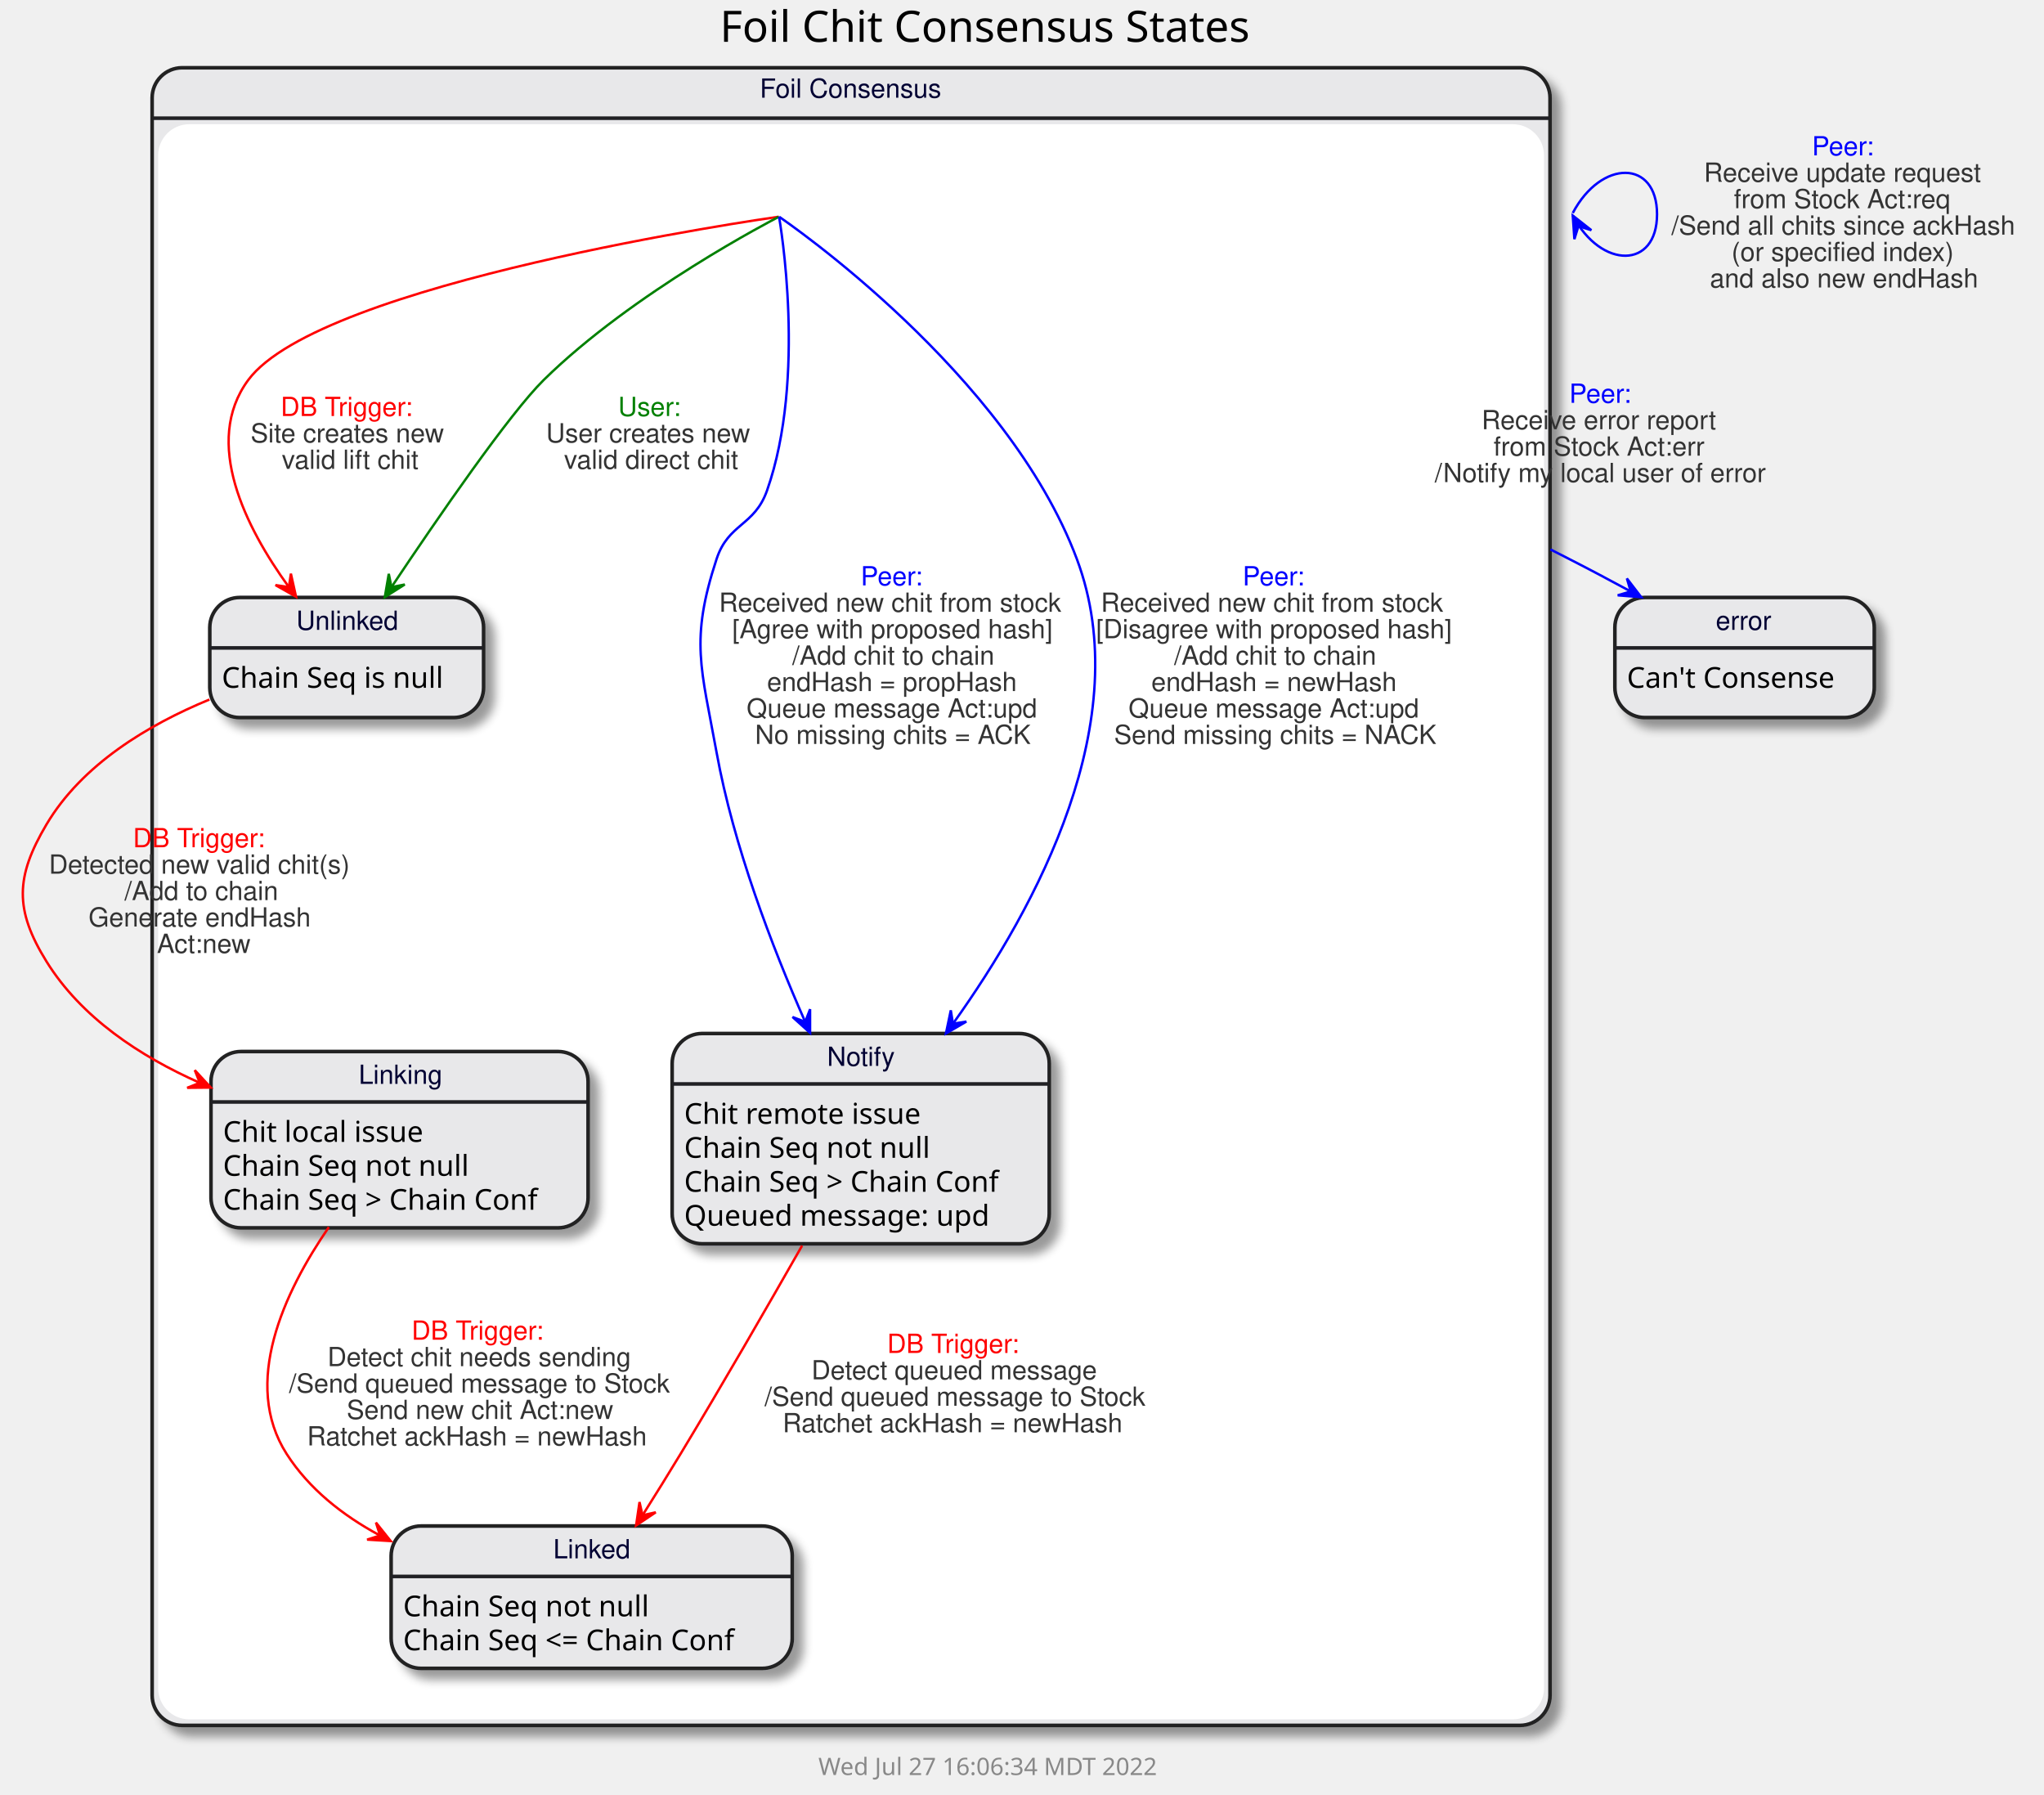
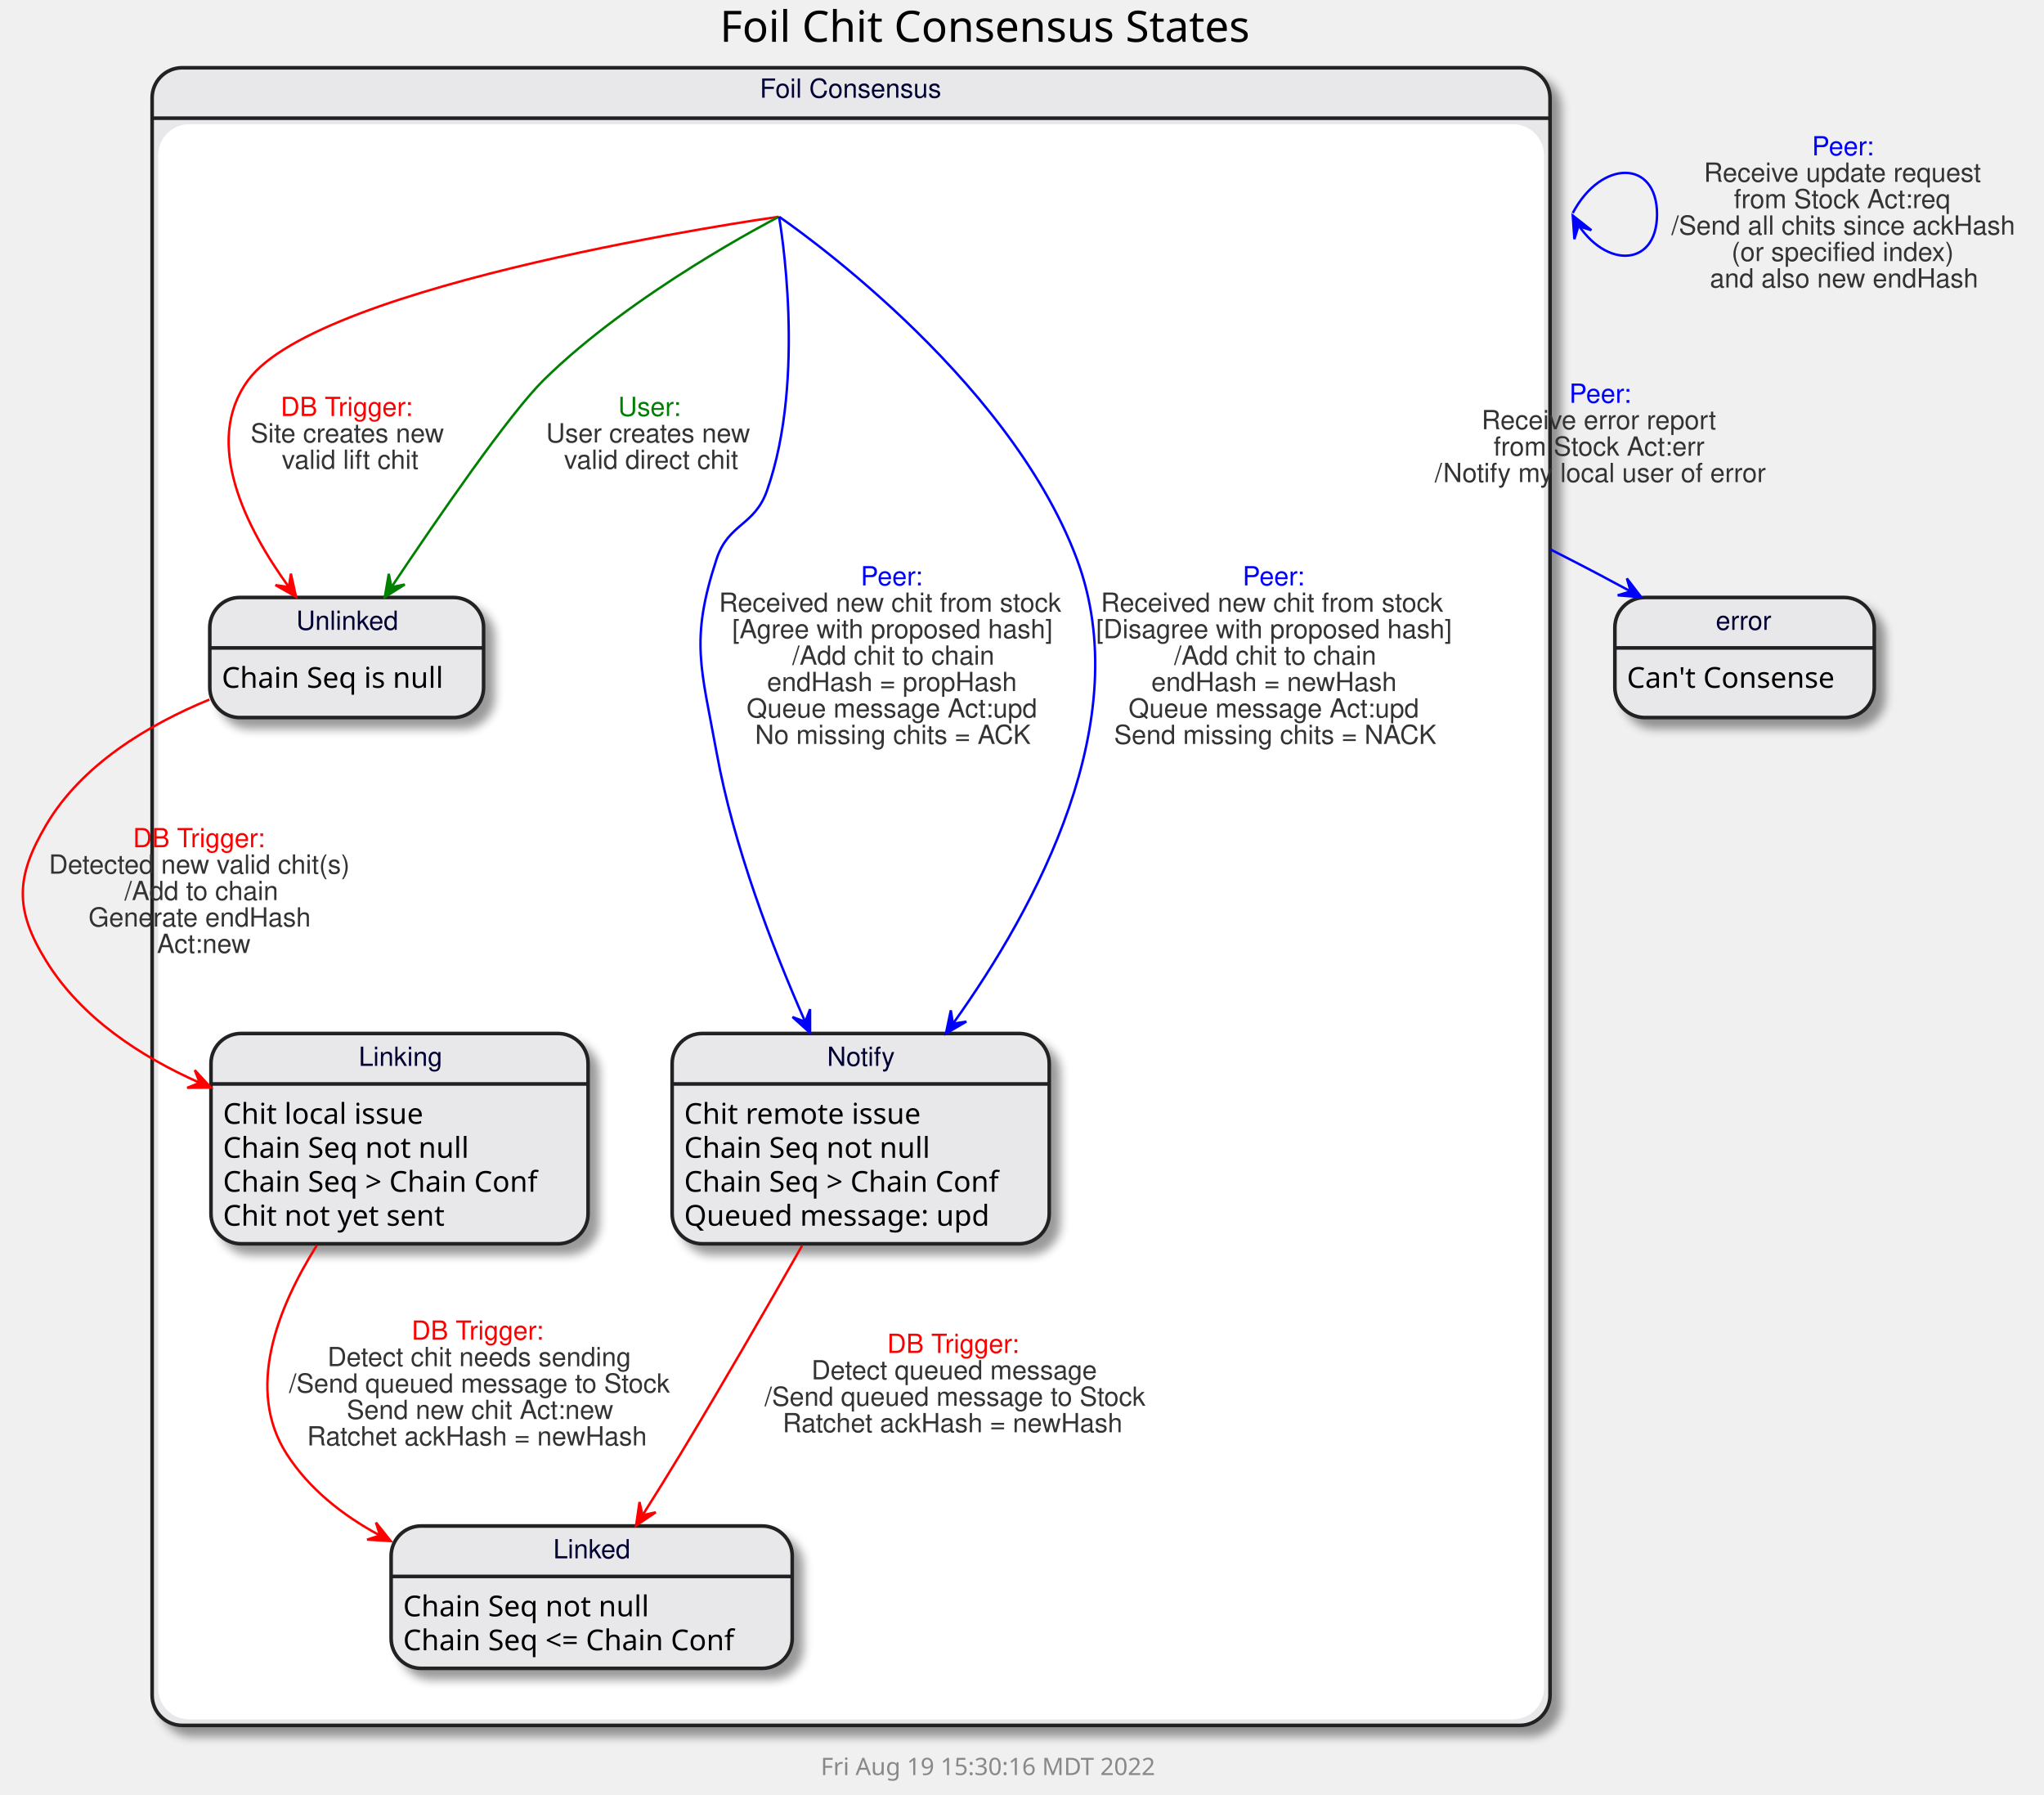
<svg xmlns="http://www.w3.org/2000/svg" contentScriptType="application/ecmascript" contentStyleType="text/css" height="747px" preserveAspectRatio="none" style="width:851px;height:747px;background:#FFFFFF;" version="1.1" viewBox="0 0 851 747" width="851px" zoomAndPan="magnify">
  <defs>
-     <filter height="300%" id="f5j1jkfge9rjm" width="300%" x="-1" y="-1">
+     <filter height="300%" id="f1hbpg48s5rrw4" width="300%" x="-1" y="-1">
      <feGaussianBlur result="blurOut" stdDeviation="2.0" />
      <feColorMatrix in="blurOut" result="blurOut2" type="matrix" values="0 0 0 0 0 0 0 0 0 0 0 0 0 0 0 0 0 0 .4 0" />
      <feOffset dx="4.0" dy="4.0" in="blurOut2" result="blurOut3" />
      <feBlend in="SourceGraphic" in2="blurOut3" mode="normal" />
    </filter>
  </defs>
  <g>
    <text fill="#000000" font-family="sans-serif" font-size="18" lengthAdjust="spacing" textLength="230" x="299.71" y="17.402">Foil Chit Consensus States</text>
-     <rect fill="#E8E8EA" filter="url(#f5j1jkfge9rjm)" height="690" rx="12.5" ry="12.5" style="stroke:#202024;stroke-width:1.5;" width="582" x="63.34" y="28.199" />
+     <rect fill="#E8E8EA" filter="url(#f1hbpg48s5rrw4)" height="690" rx="12.5" ry="12.5" style="stroke:#202024;stroke-width:1.5;" width="582" x="63.34" y="28.199" />
    <rect fill="#FFFFFF" height="663" rx="12.5" ry="12.5" style="stroke:#FFFFFF;stroke-width:1.0;" width="576" x="66.34" y="52.199" />
    <line style="stroke:#202024;stroke-width:1.5;" x1="63.34" x2="645.34" y1="49.199" y2="49.199" />
    <text fill="#000033" font-family="Helvetica" font-size="11" lengthAdjust="spacing" textLength="76" x="316.34" y="40.669">Foil Consensus</text>
    <g id="foil.unlinked">
-       <rect fill="#E8E8EA" filter="url(#f5j1jkfge9rjm)" height="50" rx="12.5" ry="12.5" style="stroke:#202024;stroke-width:1.5;" width="114" x="87.34" y="248.699" />
+       <rect fill="#E8E8EA" filter="url(#f1hbpg48s5rrw4)" height="50" rx="12.5" ry="12.5" style="stroke:#202024;stroke-width:1.5;" width="114" x="87.34" y="248.699" />
      <line style="stroke:#202024;stroke-width:1.5;" x1="87.34" x2="201.34" y1="269.699" y2="269.699" />
      <text fill="#000033" font-family="Helvetica" font-size="11" lengthAdjust="spacing" textLength="42" x="123.34" y="262.169">Unlinked</text>
      <text fill="#000000" font-family="sans-serif" font-size="12" lengthAdjust="spacing" textLength="94" x="92.34" y="286.301">Chain Seq is null</text>
    </g>
    <g id="foil.linking">
-       <rect fill="#E8E8EA" filter="url(#f5j1jkfge9rjm)" height="73.398" rx="12.5" ry="12.5" style="stroke:#202024;stroke-width:1.5;" width="157" x="87.84" y="437.699" />
-       <line style="stroke:#202024;stroke-width:1.5;" x1="87.84" x2="244.84" y1="458.699" y2="458.699" />
-       <text fill="#000033" font-family="Helvetica" font-size="11" lengthAdjust="spacing" textLength="34" x="149.34" y="451.169">Linking</text>
-       <text fill="#000000" font-family="sans-serif" font-size="12" lengthAdjust="spacing" textLength="85" x="92.84" y="475.301">Chit local issue</text>
-       <text fill="#000000" font-family="sans-serif" font-size="12" lengthAdjust="spacing" textLength="103" x="92.84" y="489.434">Chain Seq not null</text>
-       <text fill="#000000" font-family="sans-serif" font-size="12" lengthAdjust="spacing" textLength="137" x="92.84" y="503.566">Chain Seq &gt; Chain Conf</text>
+       <rect fill="#E8E8EA" filter="url(#f1hbpg48s5rrw4)" height="87.531" rx="12.5" ry="12.5" style="stroke:#202024;stroke-width:1.5;" width="157" x="87.84" y="430.199" />
+       <line style="stroke:#202024;stroke-width:1.5;" x1="87.84" x2="244.84" y1="451.199" y2="451.199" />
+       <text fill="#000033" font-family="Helvetica" font-size="11" lengthAdjust="spacing" textLength="34" x="149.34" y="443.669">Linking</text>
+       <text fill="#000000" font-family="sans-serif" font-size="12" lengthAdjust="spacing" textLength="85" x="92.84" y="467.801">Chit local issue</text>
+       <text fill="#000000" font-family="sans-serif" font-size="12" lengthAdjust="spacing" textLength="103" x="92.84" y="481.934">Chain Seq not null</text>
+       <text fill="#000000" font-family="sans-serif" font-size="12" lengthAdjust="spacing" textLength="137" x="92.84" y="496.066">Chain Seq &gt; Chain Conf</text>
+       <text fill="#000000" font-family="sans-serif" font-size="12" lengthAdjust="spacing" textLength="93" x="92.84" y="510.199">Chit not yet sent</text>
    </g>
    <g id="foil.linked">
-       <rect fill="#E8E8EA" filter="url(#f5j1jkfge9rjm)" height="59.266" rx="12.5" ry="12.5" style="stroke:#202024;stroke-width:1.5;" width="167" x="162.84" y="635.199" />
+       <rect fill="#E8E8EA" filter="url(#f1hbpg48s5rrw4)" height="59.266" rx="12.5" ry="12.5" style="stroke:#202024;stroke-width:1.5;" width="167" x="162.84" y="635.199" />
      <line style="stroke:#202024;stroke-width:1.5;" x1="162.84" x2="329.84" y1="656.199" y2="656.199" />
      <text fill="#000033" font-family="Helvetica" font-size="11" lengthAdjust="spacing" textLength="32" x="230.34" y="648.669">Linked</text>
      <text fill="#000000" font-family="sans-serif" font-size="12" lengthAdjust="spacing" textLength="103" x="167.84" y="672.801">Chain Seq not null</text>
      <text fill="#000000" font-family="sans-serif" font-size="12" lengthAdjust="spacing" textLength="147" x="167.84" y="686.934">Chain Seq &lt;= Chain Conf</text>
    </g>
    <g id="foil.notify">
-       <rect fill="#E8E8EA" filter="url(#f5j1jkfge9rjm)" height="87.531" rx="12.5" ry="12.5" style="stroke:#202024;stroke-width:1.5;" width="157" x="279.84" y="430.199" />
+       <rect fill="#E8E8EA" filter="url(#f1hbpg48s5rrw4)" height="87.531" rx="12.5" ry="12.5" style="stroke:#202024;stroke-width:1.5;" width="157" x="279.84" y="430.199" />
      <line style="stroke:#202024;stroke-width:1.5;" x1="279.84" x2="436.84" y1="451.199" y2="451.199" />
      <text fill="#000033" font-family="Helvetica" font-size="11" lengthAdjust="spacing" textLength="28" x="344.34" y="443.669">Notify</text>
      <text fill="#000000" font-family="sans-serif" font-size="12" lengthAdjust="spacing" textLength="100" x="284.84" y="467.801">Chit remote issue</text>
      <text fill="#000000" font-family="sans-serif" font-size="12" lengthAdjust="spacing" textLength="103" x="284.84" y="481.934">Chain Seq not null</text>
      <text fill="#000000" font-family="sans-serif" font-size="12" lengthAdjust="spacing" textLength="137" x="284.84" y="496.066">Chain Seq &gt; Chain Conf</text>
      <text fill="#000000" font-family="sans-serif" font-size="12" lengthAdjust="spacing" textLength="131" x="284.84" y="510.199">Queued message: upd</text>
    </g>
    <g id="error">
-       <rect fill="#E8E8EA" filter="url(#f5j1jkfge9rjm)" height="50" rx="12.5" ry="12.5" style="stroke:#202024;stroke-width:1.5;" width="108" x="672.34" y="248.699" />
+       <rect fill="#E8E8EA" filter="url(#f1hbpg48s5rrw4)" height="50" rx="12.5" ry="12.5" style="stroke:#202024;stroke-width:1.5;" width="108" x="672.34" y="248.699" />
      <line style="stroke:#202024;stroke-width:1.5;" x1="672.34" x2="780.34" y1="269.699" y2="269.699" />
      <text fill="#000033" font-family="Helvetica" font-size="11" lengthAdjust="spacing" textLength="24" x="714.34" y="262.169">error</text>
      <text fill="#000000" font-family="sans-serif" font-size="12" lengthAdjust="spacing" textLength="88" x="677.34" y="286.301">Can't Consense</text>
    </g>
    <path d="M324.21,90.219 C318.43,91.039 133.39,117.509 103.34,158.199 C84.25,184.049 102.35,219.629 120.17,244.239 " fill="none" id="foil-to-unlinked" style="stroke:#FF0000;stroke-width:1.0;" />
    <polygon fill="#FF0000" points="123.25,248.399,121.111,238.786,120.275,244.38,114.68,243.545,123.25,248.399" style="stroke:#FF0000;stroke-width:1.0;" />
    <text fill="#FF0000" font-family="Helvetica" font-size="11" lengthAdjust="spacing" textLength="56" x="116.84" y="173.169">DB Trigger:</text>
    <text fill="#333333" font-family="Helvetica" font-size="11" lengthAdjust="spacing" textLength="81" x="104.34" y="184.169">Site creates new</text>
    <text fill="#333333" font-family="Helvetica" font-size="11" lengthAdjust="spacing" textLength="55" x="117.34" y="195.169">valid lift chit</text>
    <path d="M324.3,90.219 C322.47,91.159 263.52,121.569 226.34,158.199 C212.07,172.269 182.45,215.269 162.99,244.379 " fill="none" id="foil-to-unlinked-1" style="stroke:#008000;stroke-width:1.0;" />
    <polygon fill="#008000" points="160.2,248.569,168.52,243.3,162.974,244.409,161.864,238.862,160.2,248.569" style="stroke:#008000;stroke-width:1.0;" />
    <text fill="#008000" font-family="Helvetica" font-size="11" lengthAdjust="spacing" textLength="27" x="257.34" y="173.169">User:</text>
    <text fill="#333333" font-family="Helvetica" font-size="11" lengthAdjust="spacing" textLength="87" x="227.34" y="184.169">User creates new</text>
    <text fill="#333333" font-family="Helvetica" font-size="11" lengthAdjust="spacing" textLength="72" x="234.84" y="195.169">valid direct chit</text>
    <path d="M324.35,90.249 C324.71,92.259 335.97,157.129 319.34,204.199 C314.11,219.039 303.26,217.749 298.34,232.699 C287.17,266.689 291.96,277.999 298.34,313.199 C305.4,352.129 321.39,393.919 335.09,425.029 " fill="none" id="foil-to-notify" style="stroke:#0000FF;stroke-width:1.0;" />
    <polygon fill="#0000FF" points="337.27,429.929,337.264,420.08,335.237,425.361,329.956,423.334,337.27,429.929" style="stroke:#0000FF;stroke-width:1.0;" />
    <text fill="#0000FF" font-family="Helvetica" font-size="11" lengthAdjust="spacing" textLength="26" x="358.34" y="243.669">Peer:</text>
    <text fill="#333333" font-family="Helvetica" font-size="11" lengthAdjust="spacing" textLength="144" x="299.34" y="254.669">Received new chit from stock</text>
    <text fill="#333333" font-family="Helvetica" font-size="11" lengthAdjust="spacing" textLength="133" x="304.84" y="265.669">[Agree with proposed hash]</text>
    <text fill="#333333" font-family="Helvetica" font-size="11" lengthAdjust="spacing" textLength="83" x="329.84" y="276.669">/Add chit to chain</text>
    <text fill="#333333" font-family="Helvetica" font-size="11" lengthAdjust="spacing" textLength="104" x="319.34" y="287.669">endHash = propHash</text>
    <text fill="#333333" font-family="Helvetica" font-size="11" lengthAdjust="spacing" textLength="121" x="310.84" y="298.669">Queue message Act:upd</text>
    <text fill="#333333" font-family="Helvetica" font-size="11" lengthAdjust="spacing" textLength="114" x="314.34" y="309.669">No missing chits = ACK</text>
    <path d="M324.41,90.249 C327.28,92.199 419.38,155.299 448.34,232.699 C473.44,299.779 431.6,377.379 396.94,425.879 " fill="none" id="foil-to-notify-1" style="stroke:#0000FF;stroke-width:1.0;" />
    <polygon fill="#0000FF" points="393.83,430.189,402.341,425.233,396.756,426.135,395.854,420.551,393.83,430.189" style="stroke:#0000FF;stroke-width:1.0;" />
    <text fill="#0000FF" font-family="Helvetica" font-size="11" lengthAdjust="spacing" textLength="26" x="517.34" y="243.669">Peer:</text>
    <text fill="#333333" font-family="Helvetica" font-size="11" lengthAdjust="spacing" textLength="144" x="458.34" y="254.669">Received new chit from stock</text>
    <text fill="#333333" font-family="Helvetica" font-size="11" lengthAdjust="spacing" textLength="148" x="456.34" y="265.669">[Disagree with proposed hash]</text>
    <text fill="#333333" font-family="Helvetica" font-size="11" lengthAdjust="spacing" textLength="83" x="488.84" y="276.669">/Add chit to chain</text>
    <text fill="#333333" font-family="Helvetica" font-size="11" lengthAdjust="spacing" textLength="102" x="479.34" y="287.669">endHash = newHash</text>
    <text fill="#333333" font-family="Helvetica" font-size="11" lengthAdjust="spacing" textLength="121" x="469.84" y="298.669">Queue message Act:upd</text>
    <text fill="#333333" font-family="Helvetica" font-size="11" lengthAdjust="spacing" textLength="133" x="463.84" y="309.669">Send missing chits = NACK</text>
    <path d="M87.18,291.189 C61.71,301.699 34.16,318.179 19.34,343.199 C6.43,364.999 6,378.669 19.34,400.199 C33.83,423.569 58.28,439.689 83.13,450.709 " fill="none" id="unlinked-to-linking" style="stroke:#FF0000;stroke-width:1.0;" />
    <polygon fill="#FF0000" points="87.77,452.709,81.1,445.462,83.182,450.722,77.922,452.804,87.77,452.709" style="stroke:#FF0000;stroke-width:1.0;" />
    <text fill="#FF0000" font-family="Helvetica" font-size="11" lengthAdjust="spacing" textLength="56" x="55.34" y="352.669">DB Trigger:</text>
    <text fill="#333333" font-family="Helvetica" font-size="11" lengthAdjust="spacing" textLength="126" x="20.34" y="363.669">Detected new valid chit(s)</text>
    <text fill="#333333" font-family="Helvetica" font-size="11" lengthAdjust="spacing" textLength="63" x="51.84" y="374.669">/Add to chain</text>
    <text fill="#333333" font-family="Helvetica" font-size="11" lengthAdjust="spacing" textLength="93" x="36.84" y="385.669">Generate endHash</text>
    <text fill="#333333" font-family="Helvetica" font-size="11" lengthAdjust="spacing" textLength="39" x="65.34" y="396.669">Act:new</text>
-     <path d="M136.91,510.799 C118.15,538.079 100.58,575.889 119.34,605.199 C128.66,619.739 142.6,630.719 157.88,638.989 " fill="none" id="linking-to-linked" style="stroke:#FF0000;stroke-width:1.0;" />
+     <path d="M131.92,518.379 C115.29,544.789 102.26,578.519 119.34,605.199 C128.66,619.739 142.6,630.719 157.88,638.989 " fill="none" id="linking-to-linked" style="stroke:#FF0000;stroke-width:1.0;" />
    <polygon fill="#FF0000" points="162.67,641.469,156.526,633.771,158.233,639.165,152.839,640.871,162.67,641.469" style="stroke:#FF0000;stroke-width:1.0;" />
    <text fill="#FF0000" font-family="Helvetica" font-size="11" lengthAdjust="spacing" textLength="56" x="171.34" y="557.669">DB Trigger:</text>
    <text fill="#333333" font-family="Helvetica" font-size="11" lengthAdjust="spacing" textLength="126" x="136.34" y="568.669">Detect chit needs sending</text>
    <text fill="#333333" font-family="Helvetica" font-size="11" lengthAdjust="spacing" textLength="158" x="120.34" y="579.669">/Send queued message to Stock</text>
    <text fill="#333333" font-family="Helvetica" font-size="11" lengthAdjust="spacing" textLength="110" x="144.34" y="590.669">Send new chit Act:new</text>
    <text fill="#333333" font-family="Helvetica" font-size="11" lengthAdjust="spacing" textLength="143" x="127.84" y="601.669">Ratchet ackHash = newHash</text>
    <path d="M333.95,518.499 C319.49,543.899 300.66,576.539 283.34,605.199 C278.36,613.439 272.87,622.259 267.68,630.479 " fill="none" id="notify-to-linked" style="stroke:#FF0000;stroke-width:1.0;" />
    <polygon fill="#FF0000" points="264.83,634.979,273.019,629.507,267.5,630.752,266.255,625.234,264.83,634.979" style="stroke:#FF0000;stroke-width:1.0;" />
    <text fill="#FF0000" font-family="Helvetica" font-size="11" lengthAdjust="spacing" textLength="56" x="369.34" y="563.169">DB Trigger:</text>
    <text fill="#333333" font-family="Helvetica" font-size="11" lengthAdjust="spacing" textLength="119" x="337.84" y="574.169">Detect queued message</text>
    <text fill="#333333" font-family="Helvetica" font-size="11" lengthAdjust="spacing" textLength="158" x="318.34" y="585.169">/Send queued message to Stock</text>
    <text fill="#333333" font-family="Helvetica" font-size="11" lengthAdjust="spacing" textLength="143" x="325.84" y="596.169">Ratchet ackHash = newHash</text>
    <path d="M654.81,88.669 C666.69,66.199 689.89,66.379 689.89,89.199 C689.89,112.019 666.69,112.199 654.81,89.729 " fill="none" id="foil-to-foil" style="stroke:#0000FF;stroke-width:1.0;" />
    <polygon fill="#0000FF" points="654.81,89.729,655.48,99.555,657.147,94.149,662.553,95.816,654.81,89.729" style="stroke:#0000FF;stroke-width:1.0;" />
    <text fill="#0000FF" font-family="Helvetica" font-size="11" lengthAdjust="spacing" textLength="26" x="754.39" y="64.669">Peer:</text>
    <text fill="#333333" font-family="Helvetica" font-size="11" lengthAdjust="spacing" textLength="116" x="709.39" y="75.669">Receive update request</text>
    <text fill="#333333" font-family="Helvetica" font-size="11" lengthAdjust="spacing" textLength="91" x="721.89" y="86.669">from Stock Act:req</text>
    <text fill="#333333" font-family="Helvetica" font-size="11" lengthAdjust="spacing" textLength="143" x="695.89" y="97.669">/Send all chits since ackHash</text>
    <text fill="#333333" font-family="Helvetica" font-size="11" lengthAdjust="spacing" textLength="93" x="720.89" y="108.669">(or specified index)</text>
    <text fill="#333333" font-family="Helvetica" font-size="11" lengthAdjust="spacing" textLength="111" x="711.89" y="119.669">and also new endHash</text>
    <path d="M645.509,228.701 C646.016,228.96 646.526,229.22 647.039,229.482 C649.091,230.53 651.191,231.601 653.34,232.699 C661.6,236.909 670.3,241.529 678.7,246.079 " fill="none" id="foil-to-error" style="stroke:#0000FF;stroke-width:1.0;" />
    <polygon fill="#0000FF" points="683.33,248.589,677.335,240.775,678.938,246.2,673.513,247.802,683.33,248.589" style="stroke:#0000FF;stroke-width:1.0;" />
    <text fill="#0000FF" font-family="Helvetica" font-size="11" lengthAdjust="spacing" textLength="26" x="653.34" y="167.669">Peer:</text>
    <text fill="#333333" font-family="Helvetica" font-size="11" lengthAdjust="spacing" textLength="99" x="616.84" y="178.669">Receive error report</text>
    <text fill="#333333" font-family="Helvetica" font-size="11" lengthAdjust="spacing" textLength="89" x="621.84" y="189.669">from Stock Act:err</text>
    <text fill="#333333" font-family="Helvetica" font-size="11" lengthAdjust="spacing" textLength="138" x="597.34" y="200.669">/Notify my local user of error</text>
-     <text fill="#888888" font-family="sans-serif" font-size="10" lengthAdjust="spacing" textLength="148" x="340.71" y="738.867">Wed Jul 27 16:06:34 MDT 2022</text>
+     <text fill="#888888" font-family="sans-serif" font-size="10" lengthAdjust="spacing" textLength="146" x="341.71" y="738.867">Fri Aug 19 15:30:16 MDT 2022</text>
  </g>
</svg>
